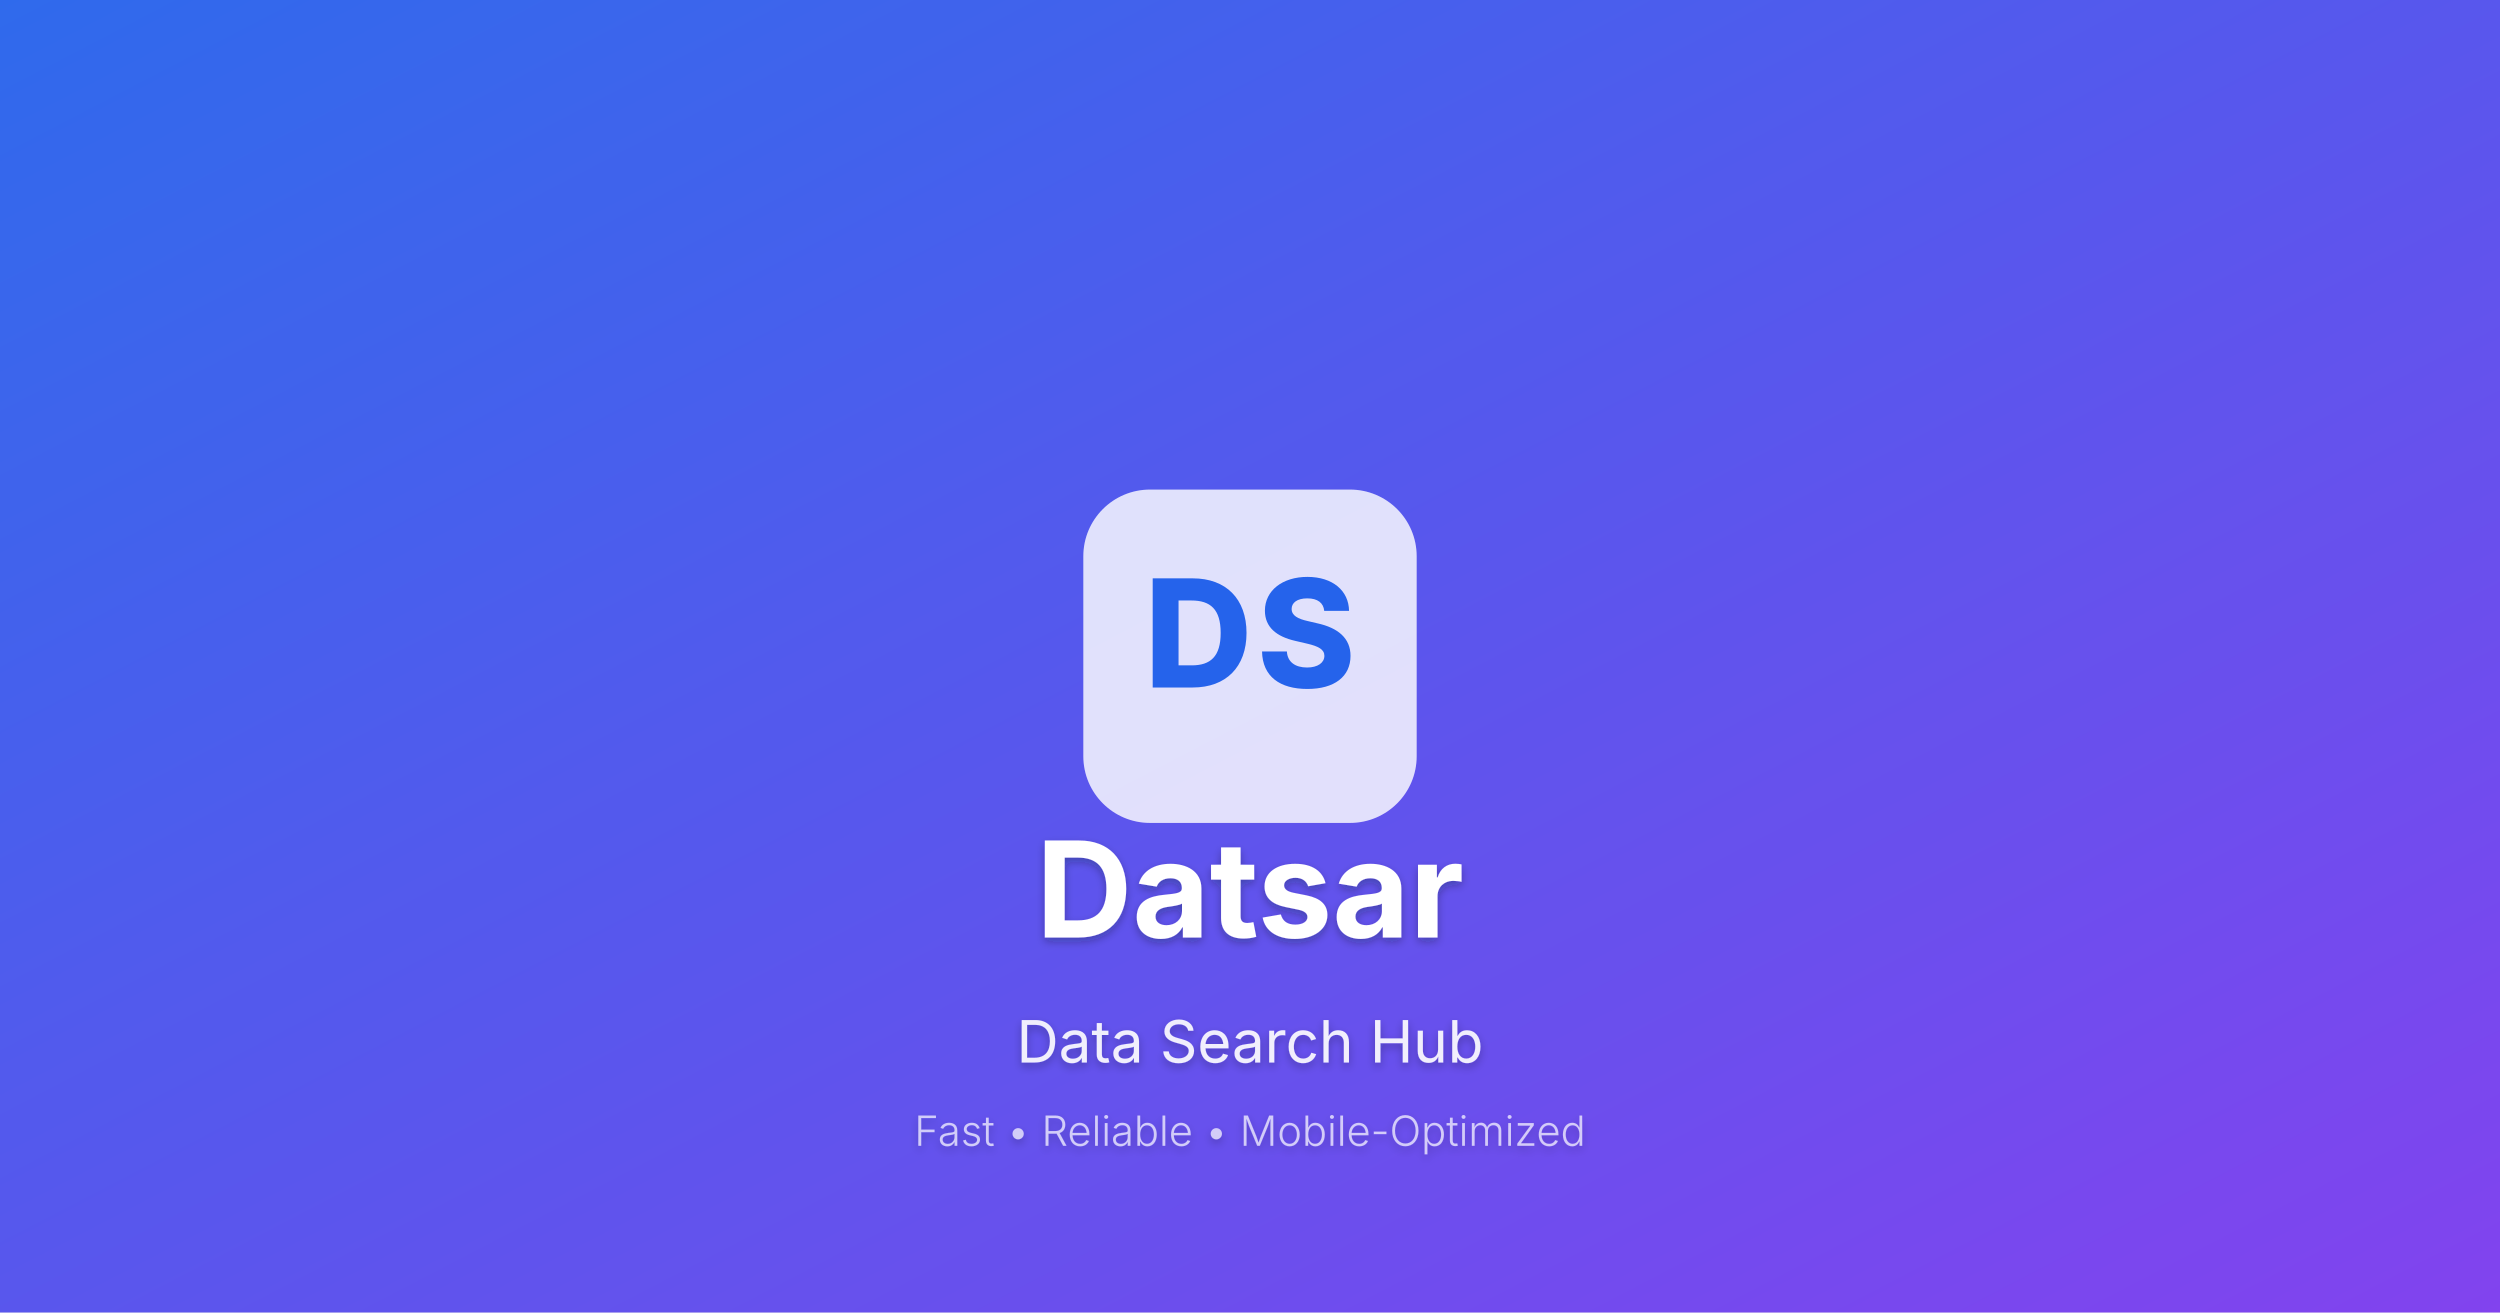
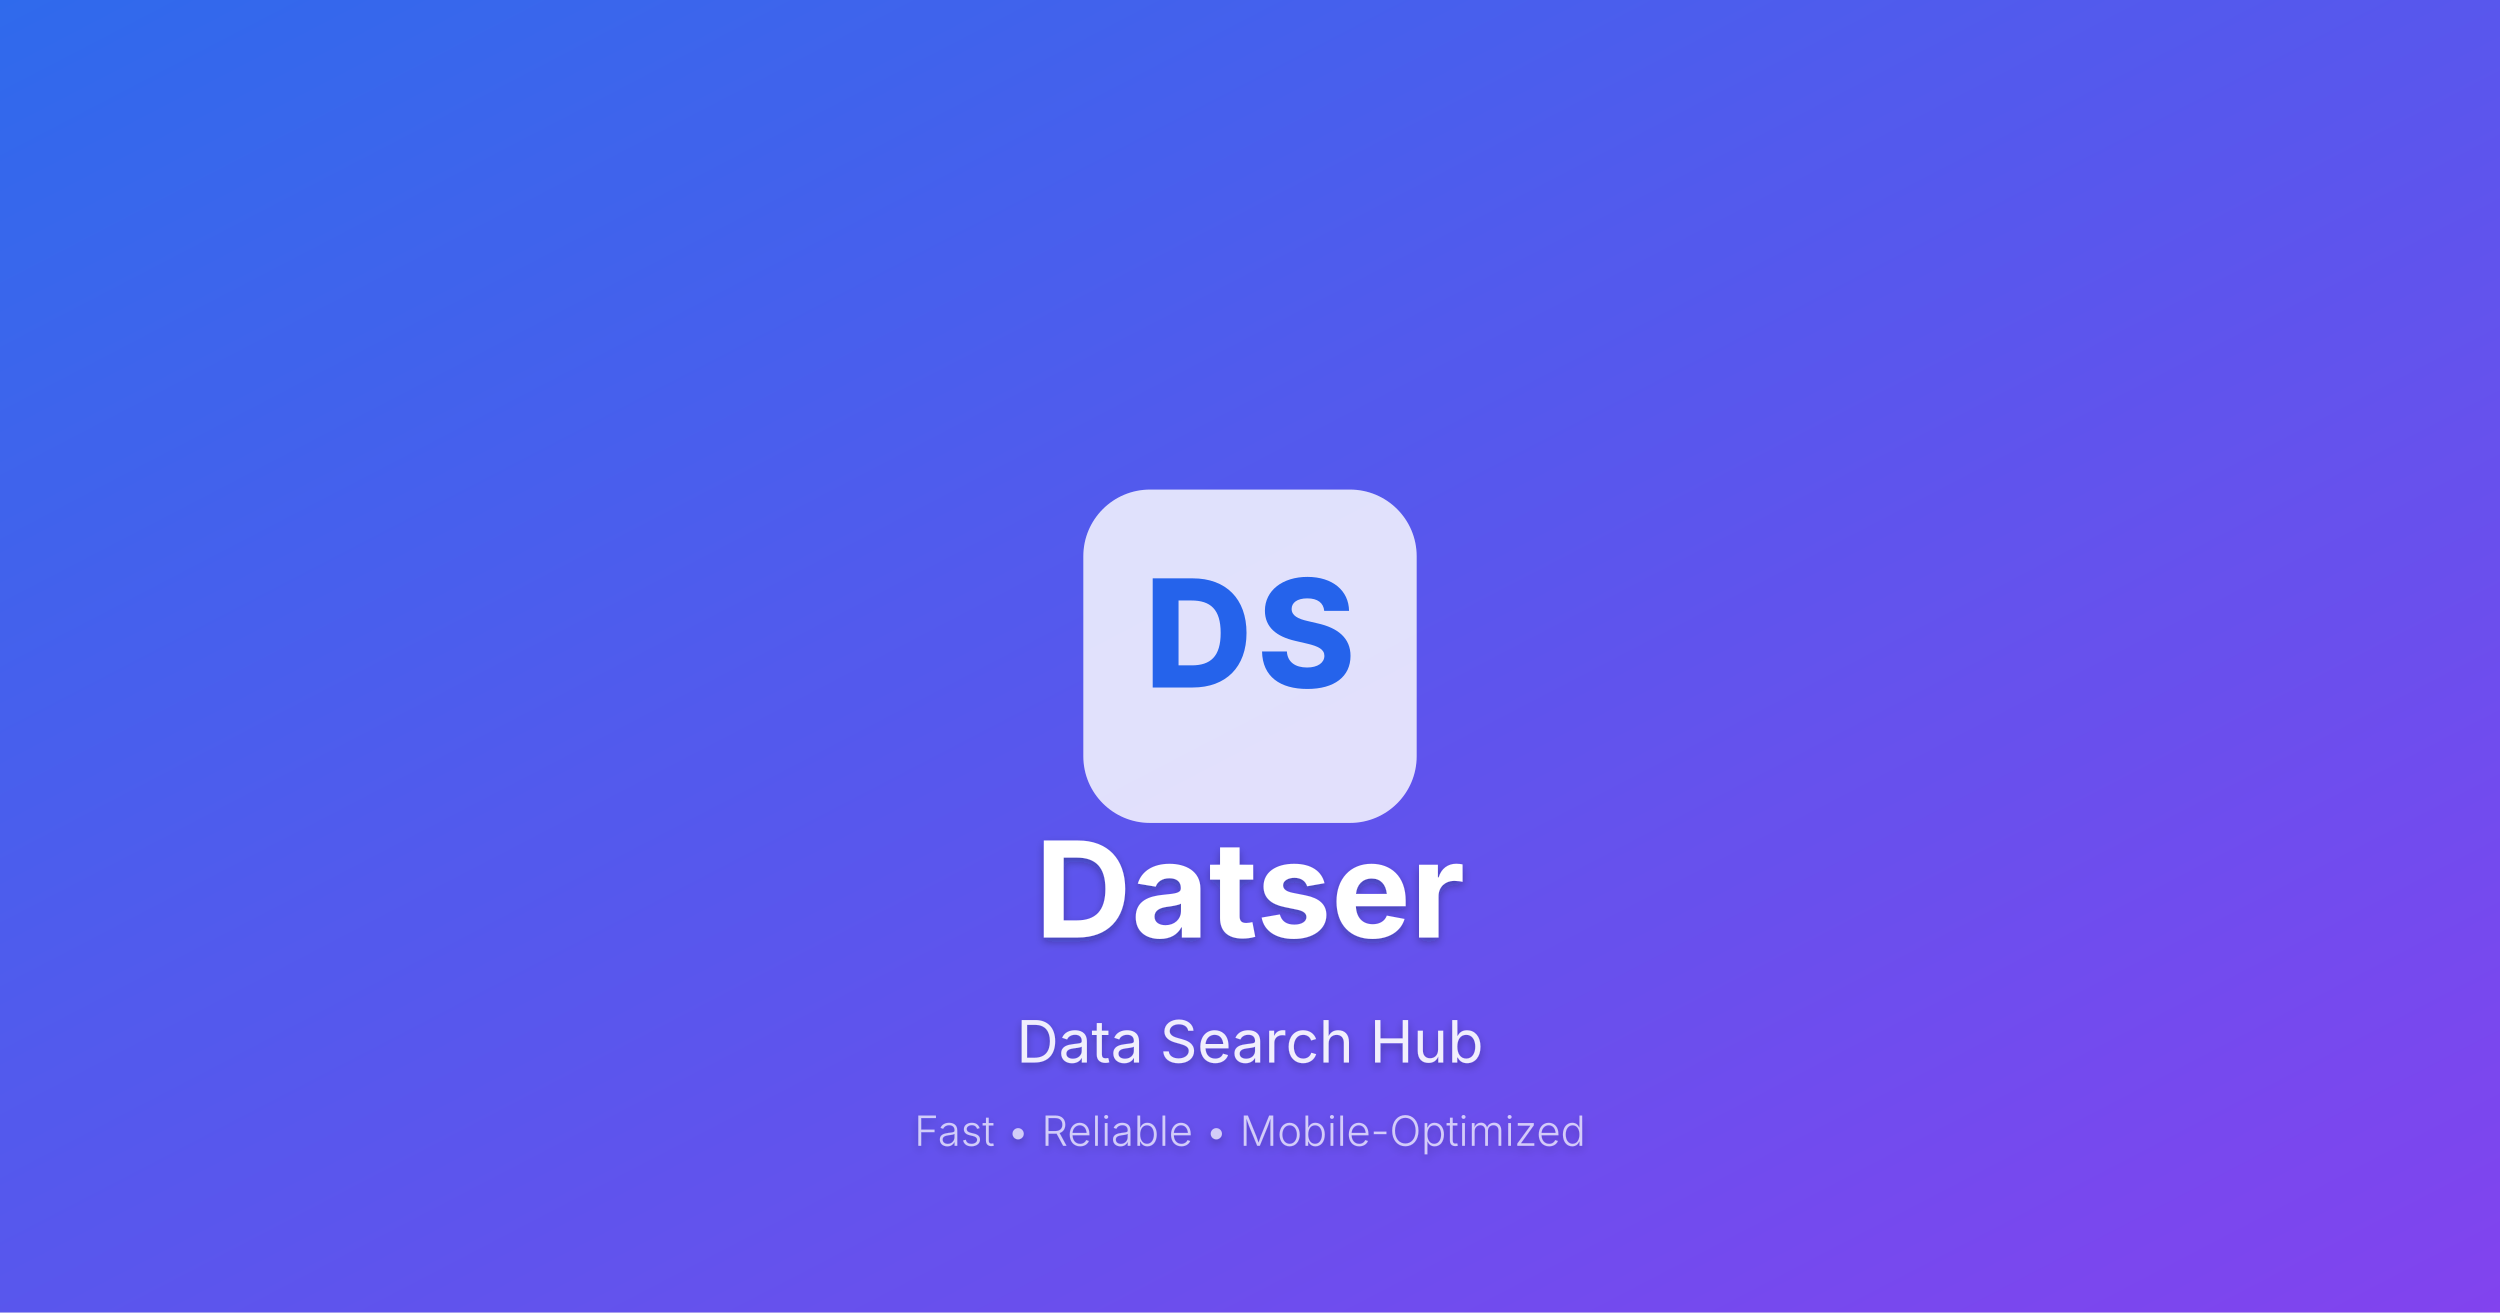
<svg xmlns="http://www.w3.org/2000/svg" viewBox="0 0 1200 630" fill="none">
  <defs>
    <linearGradient id="bgGrad" x1="0" y1="0" x2="1" y2="1">
      <stop offset="0%" stop-color="#2563EB" />
      <stop offset="100%" stop-color="#7C3AED" />
    </linearGradient>
    <filter id="glow">
      <feGaussianBlur stdDeviation="3" result="coloredBlur" />
      <feMerge>
        <feMergeNode in="coloredBlur" />
        <feMergeNode in="SourceGraphic" />
      </feMerge>
    </filter>
    <filter id="textShadow" x="-50%" y="-50%" width="200%" height="200%">
      <feDropShadow dx="0" dy="2" stdDeviation="2" flood-color="#0F172A" flood-opacity="0.3" />
    </filter>
  </defs>
  <rect width="1200" height="630" fill="url(#bgGrad)" />
  <rect width="1200" height="630" fill="#FFFFFF" fill-opacity="0.05" />
  <g transform="translate(600, 315)">
    <rect x="-80" y="-80" width="160" height="160" rx="32" fill="#FFFFFF" fill-opacity="0.1" />
    <rect x="-80" y="-80" width="160" height="160" rx="32" fill="#FFFFFF" fill-opacity="0.8" />
    <text x="0" y="15" text-anchor="middle" font-family="Inter, Segoe UI, Roboto, system-ui, -apple-system" font-size="72" font-weight="800" fill="#2563EB" letter-spacing="2">
      DS
    </text>
  </g>
  <text x="600" y="450" text-anchor="middle" font-family="Inter, Segoe UI, Roboto, system-ui, -apple-system" font-size="64" font-weight="700" fill="#FFFFFF" filter="url(#textShadow)">
-     Datsar
+     Datser
  </text>
  <text x="600" y="510" text-anchor="middle" font-family="Inter, Segoe UI, Roboto, system-ui, -apple-system" font-size="28" font-weight="400" fill="#FFFFFF" fill-opacity="0.9" filter="url(#textShadow)">
    Data Search Hub
  </text>
  <text x="600" y="550" text-anchor="middle" font-family="Inter, Segoe UI, Roboto, system-ui, -apple-system" font-size="20" font-weight="300" fill="#FFFFFF" fill-opacity="0.7" filter="url(#textShadow)">
    Fast • Reliable • Mobile-Optimized
  </text>
</svg>
